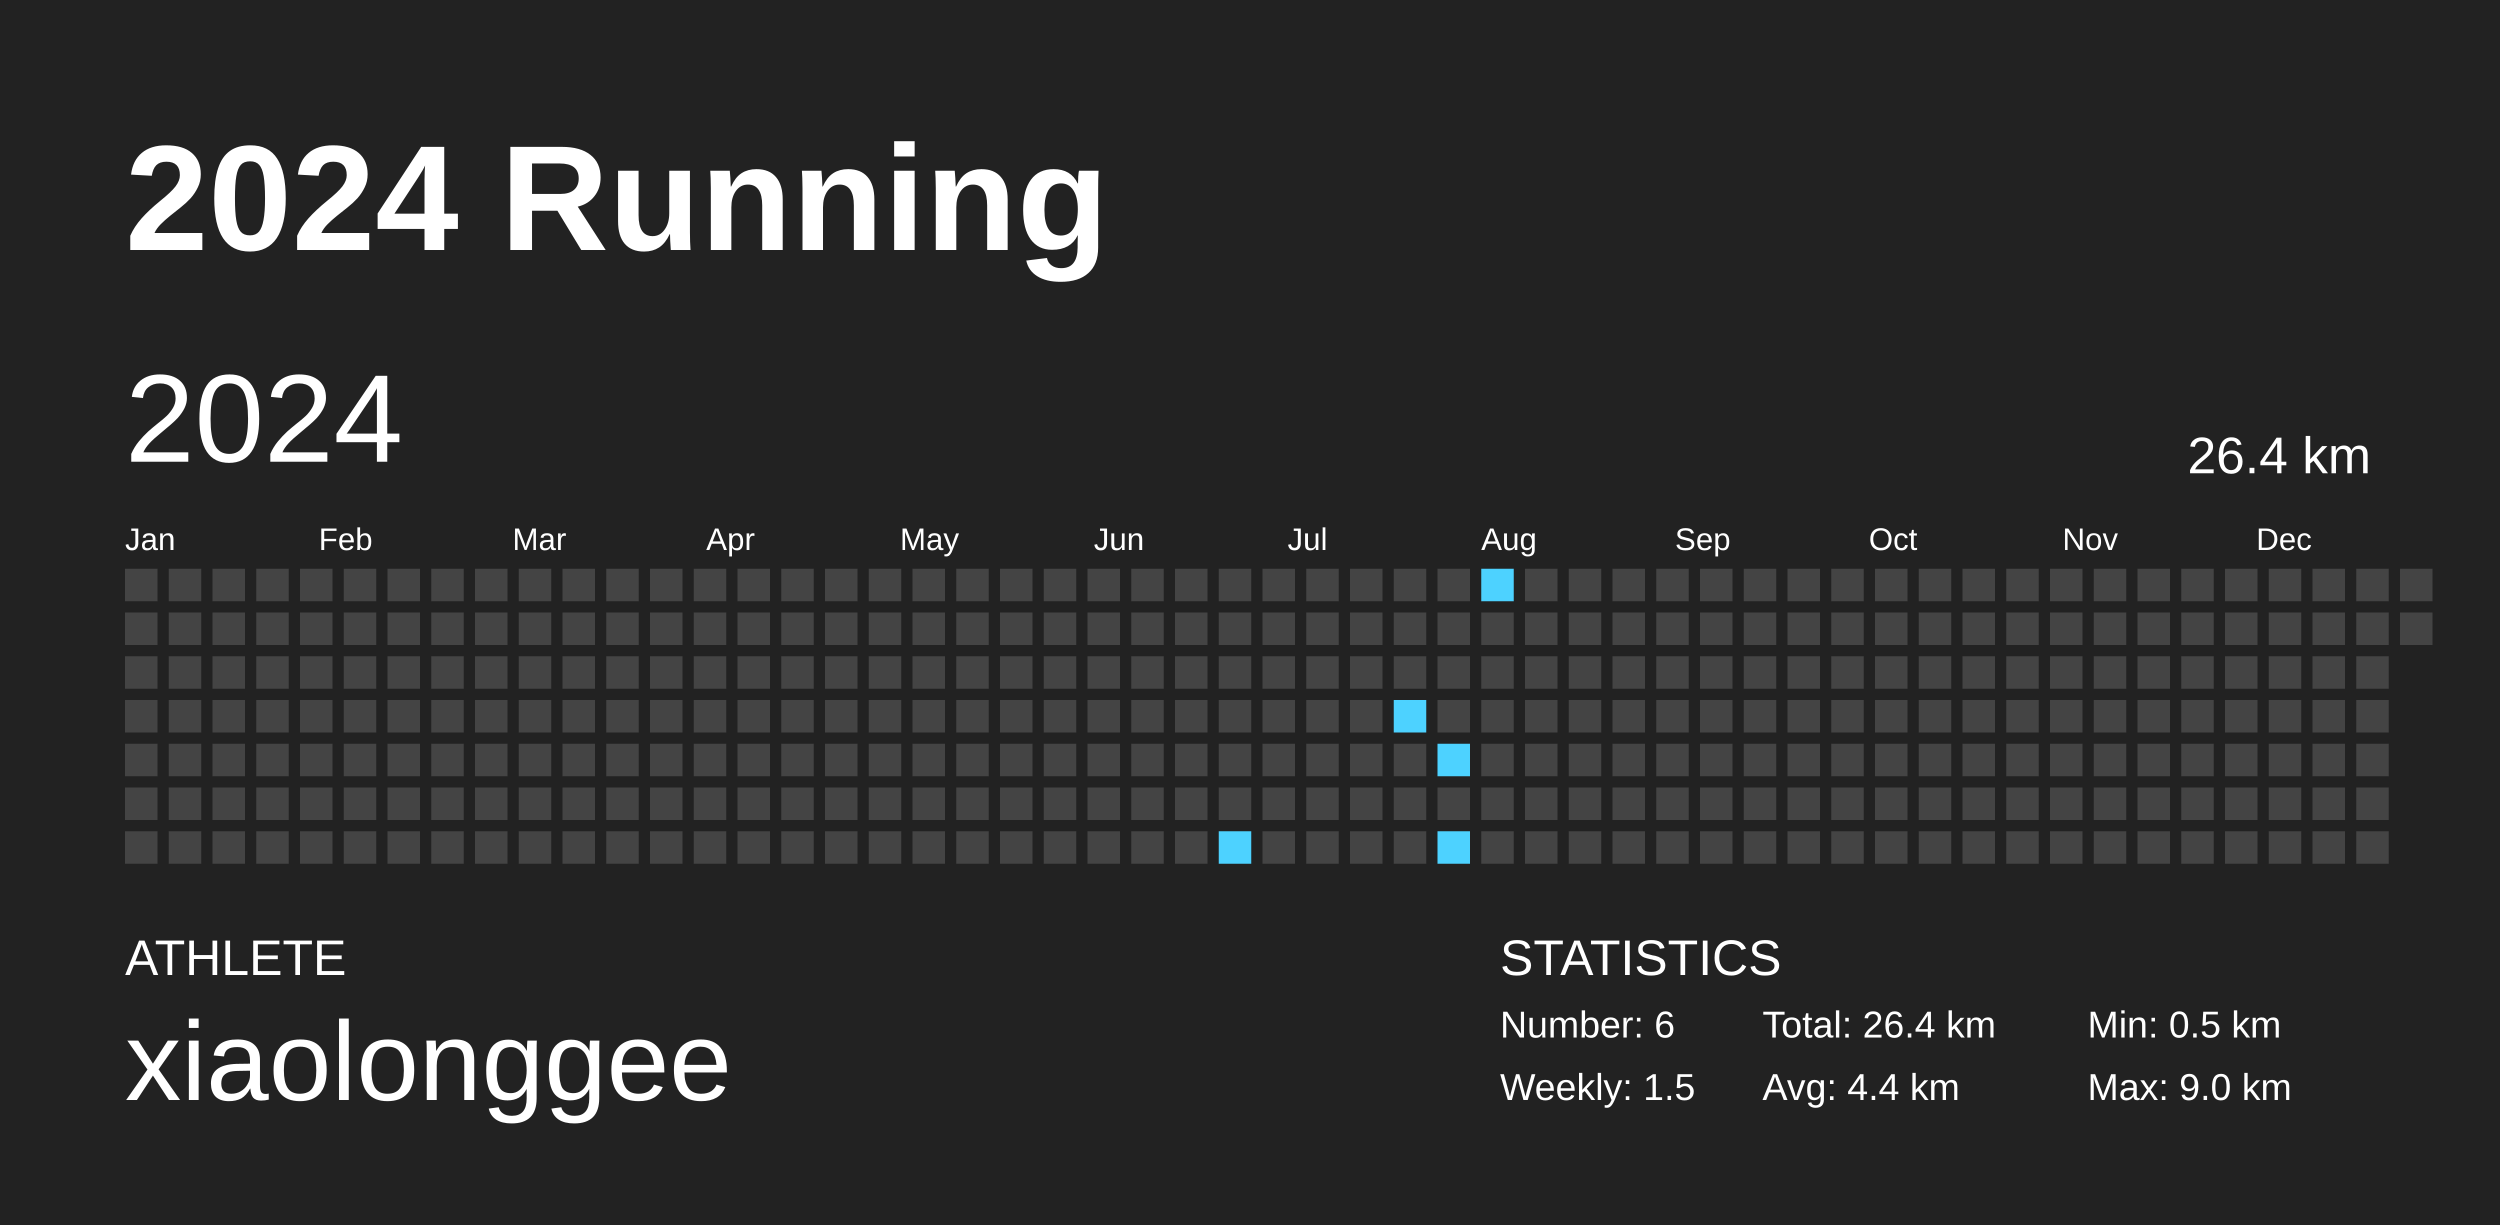
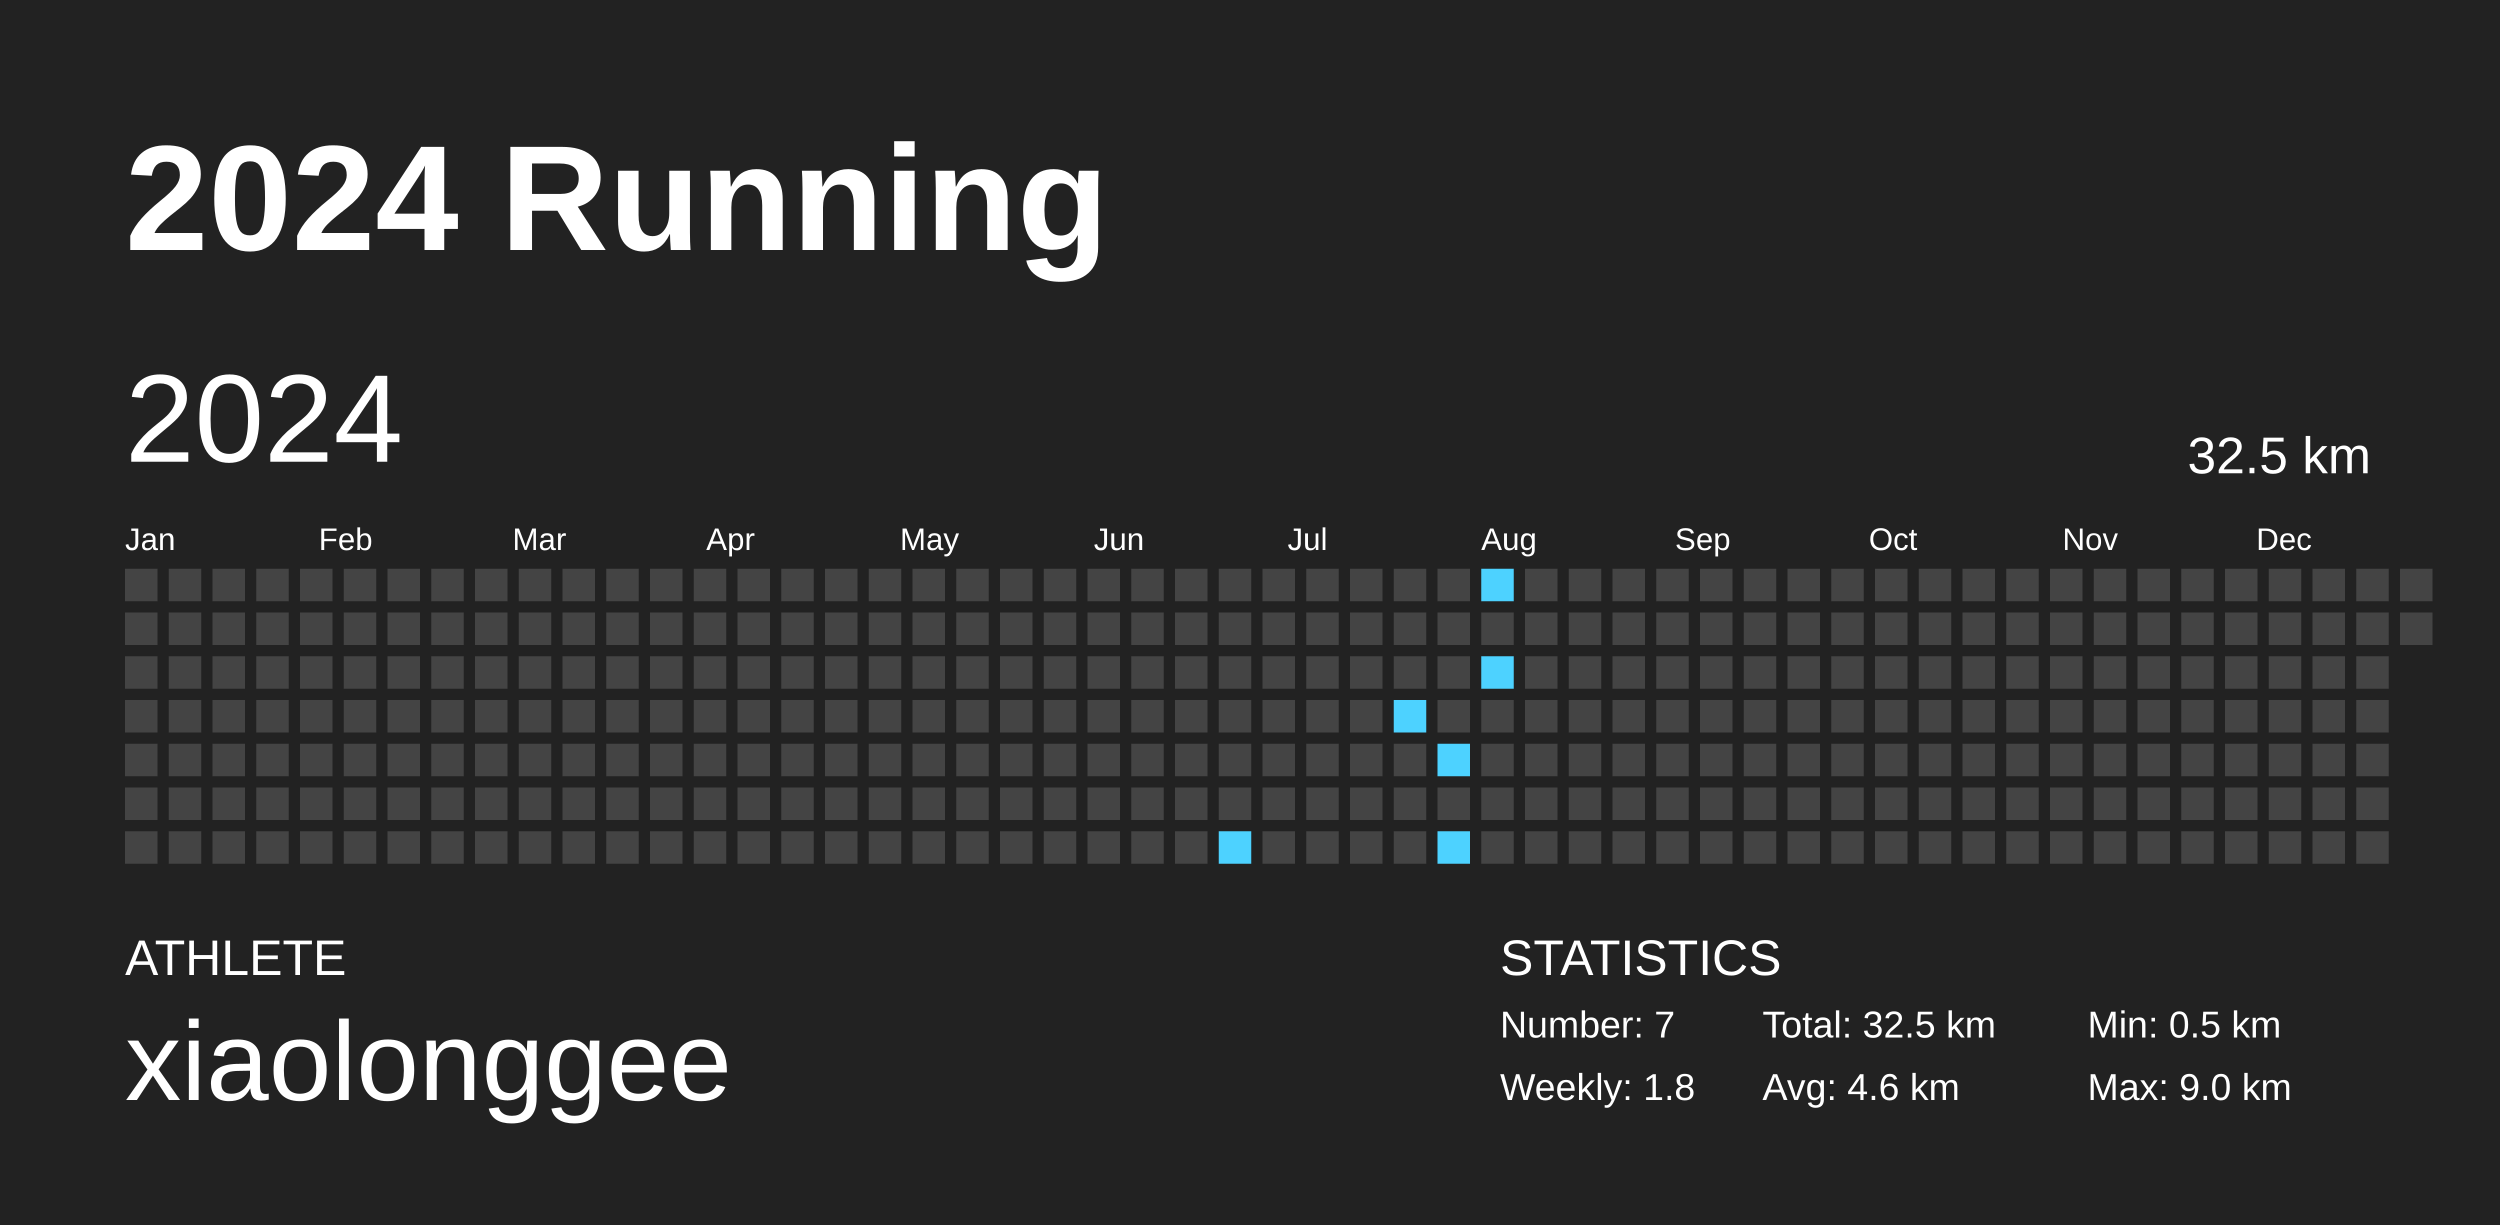
<svg xmlns="http://www.w3.org/2000/svg" baseProfile="full" height="98mm" version="1.1" viewBox="0,0,200,98" width="200mm">
  <defs />
  <rect fill="#222222" height="98" width="200" x="0" y="0" />
  <text fill="#FFFFFF" style="font-size:12px; font-family:Arial; font-weight:bold;" x="10" y="20">2024 Running</text>
  <text fill="#FFFFFF" style="font-size:4px; font-family:Arial" x="10" y="78">ATHLETE</text>
  <text fill="#FFFFFF" style="font-size:9px; font-family:Arial" x="10" y="88">xiaolonggee</text>
  <text fill="#FFFFFF" style="font-size:4px; font-family:Arial" x="120" y="78">STATISTICS</text>
-   <text fill="#FFFFFF" style="font-size:3px; font-family:Arial" x="120" y="83">Number: 6</text>
-   <text fill="#FFFFFF" style="font-size:3px; font-family:Arial" x="120" y="88">Weekly: 1.5</text>
-   <text fill="#FFFFFF" style="font-size:3px; font-family:Arial" x="141" y="83">Total: 26.4 km</text>
-   <text fill="#FFFFFF" style="font-size:3px; font-family:Arial" x="141" y="88">Avg: 4.4 km</text>
+   <text fill="#FFFFFF" style="font-size:3px; font-family:Arial" x="120" y="83">Number: 7</text>
+   <text fill="#FFFFFF" style="font-size:3px; font-family:Arial" x="120" y="88">Weekly: 1.8</text>
+   <text fill="#FFFFFF" style="font-size:3px; font-family:Arial" x="141" y="83">Total: 32.5 km</text>
+   <text fill="#FFFFFF" style="font-size:3px; font-family:Arial" x="141" y="88">Avg: 4.6 km</text>
  <text fill="#FFFFFF" style="font-size:3px; font-family:Arial" x="167" y="83">Min: 0.5 km</text>
  <text fill="#FFFFFF" style="font-size:3px; font-family:Arial" x="167" y="88">Max: 9.0 km</text>
  <text dominant-baseline="hanging" fill="#FFFFFF" style="font-size:10.0px; font-family:Arial;" x="10" y="30">2024</text>
-   <text dominant-baseline="hanging" fill="#FFFFFF" style="font-size:4.125px; font-family:Arial;" x="175" y="35">26.4 km</text>
+   <text dominant-baseline="hanging" fill="#FFFFFF" style="font-size:4.125px; font-family:Arial;" x="175" y="35">32.5 km</text>
  <text fill="#FFFFFF" style="font-size:2.5px; font-family:Arial" x="10.0" y="44">Jan</text>
  <text fill="#FFFFFF" style="font-size:2.5px; font-family:Arial" x="25.5" y="44">Feb</text>
  <text fill="#FFFFFF" style="font-size:2.5px; font-family:Arial" x="41.0" y="44">Mar</text>
  <text fill="#FFFFFF" style="font-size:2.5px; font-family:Arial" x="56.5" y="44">Apr</text>
  <text fill="#FFFFFF" style="font-size:2.5px; font-family:Arial" x="72.0" y="44">May</text>
  <text fill="#FFFFFF" style="font-size:2.5px; font-family:Arial" x="87.5" y="44">Jun</text>
  <text fill="#FFFFFF" style="font-size:2.5px; font-family:Arial" x="103.0" y="44">Jul</text>
  <text fill="#FFFFFF" style="font-size:2.5px; font-family:Arial" x="118.5" y="44">Aug</text>
  <text fill="#FFFFFF" style="font-size:2.5px; font-family:Arial" x="134.0" y="44">Sep</text>
  <text fill="#FFFFFF" style="font-size:2.5px; font-family:Arial" x="149.5" y="44">Oct</text>
  <text fill="#FFFFFF" style="font-size:2.5px; font-family:Arial" x="165.0" y="44">Nov</text>
  <text fill="#FFFFFF" style="font-size:2.5px; font-family:Arial" x="180.5" y="44">Dec</text>
  <rect fill="#444444" height="2.6" width="2.6" x="10.0" y="45.5" />
  <rect fill="#444444" height="2.6" width="2.6" x="10.0" y="49.0" />
  <rect fill="#444444" height="2.6" width="2.6" x="10.0" y="52.5" />
  <rect fill="#444444" height="2.6" width="2.6" x="10.0" y="56.0" />
  <rect fill="#444444" height="2.6" width="2.6" x="10.0" y="59.5" />
  <rect fill="#444444" height="2.6" width="2.6" x="10.0" y="63.0" />
  <rect fill="#444444" height="2.6" width="2.6" x="10.0" y="66.5" />
  <rect fill="#444444" height="2.6" width="2.6" x="13.5" y="45.5" />
  <rect fill="#444444" height="2.6" width="2.6" x="13.5" y="49.0" />
  <rect fill="#444444" height="2.6" width="2.6" x="13.5" y="52.5" />
  <rect fill="#444444" height="2.6" width="2.6" x="13.5" y="56.0" />
  <rect fill="#444444" height="2.6" width="2.6" x="13.5" y="59.5" />
  <rect fill="#444444" height="2.6" width="2.6" x="13.5" y="63.0" />
  <rect fill="#444444" height="2.6" width="2.6" x="13.5" y="66.5" />
  <rect fill="#444444" height="2.6" width="2.6" x="17.0" y="45.5" />
  <rect fill="#444444" height="2.6" width="2.6" x="17.0" y="49.0" />
  <rect fill="#444444" height="2.6" width="2.6" x="17.0" y="52.5" />
  <rect fill="#444444" height="2.6" width="2.6" x="17.0" y="56.0" />
  <rect fill="#444444" height="2.6" width="2.6" x="17.0" y="59.5" />
  <rect fill="#444444" height="2.6" width="2.6" x="17.0" y="63.0" />
  <rect fill="#444444" height="2.6" width="2.6" x="17.0" y="66.5" />
  <rect fill="#444444" height="2.6" width="2.6" x="20.5" y="45.5" />
  <rect fill="#444444" height="2.6" width="2.6" x="20.5" y="49.0" />
  <rect fill="#444444" height="2.6" width="2.6" x="20.5" y="52.5" />
  <rect fill="#444444" height="2.6" width="2.6" x="20.5" y="56.0" />
  <rect fill="#444444" height="2.6" width="2.6" x="20.5" y="59.5" />
  <rect fill="#444444" height="2.6" width="2.6" x="20.5" y="63.0" />
  <rect fill="#444444" height="2.6" width="2.6" x="20.5" y="66.5" />
  <rect fill="#444444" height="2.6" width="2.6" x="24.0" y="45.5" />
  <rect fill="#444444" height="2.6" width="2.6" x="24.0" y="49.0" />
  <rect fill="#444444" height="2.6" width="2.6" x="24.0" y="52.5" />
  <rect fill="#444444" height="2.6" width="2.6" x="24.0" y="56.0" />
  <rect fill="#444444" height="2.6" width="2.6" x="24.0" y="59.5" />
  <rect fill="#444444" height="2.6" width="2.6" x="24.0" y="63.0" />
  <rect fill="#444444" height="2.6" width="2.6" x="24.0" y="66.5" />
  <rect fill="#444444" height="2.6" width="2.6" x="27.5" y="45.5" />
  <rect fill="#444444" height="2.6" width="2.6" x="27.5" y="49.0" />
  <rect fill="#444444" height="2.6" width="2.6" x="27.5" y="52.5" />
  <rect fill="#444444" height="2.6" width="2.6" x="27.5" y="56.0" />
  <rect fill="#444444" height="2.6" width="2.6" x="27.5" y="59.5" />
  <rect fill="#444444" height="2.6" width="2.6" x="27.5" y="63.0" />
  <rect fill="#444444" height="2.6" width="2.6" x="27.5" y="66.5" />
  <rect fill="#444444" height="2.6" width="2.6" x="31.0" y="45.5" />
  <rect fill="#444444" height="2.6" width="2.6" x="31.0" y="49.0" />
  <rect fill="#444444" height="2.6" width="2.6" x="31.0" y="52.5" />
  <rect fill="#444444" height="2.6" width="2.6" x="31.0" y="56.0" />
  <rect fill="#444444" height="2.6" width="2.6" x="31.0" y="59.5" />
  <rect fill="#444444" height="2.6" width="2.6" x="31.0" y="63.0" />
  <rect fill="#444444" height="2.6" width="2.6" x="31.0" y="66.5" />
  <rect fill="#444444" height="2.6" width="2.6" x="34.5" y="45.5" />
  <rect fill="#444444" height="2.6" width="2.6" x="34.5" y="49.0" />
  <rect fill="#444444" height="2.6" width="2.6" x="34.5" y="52.5" />
  <rect fill="#444444" height="2.6" width="2.6" x="34.5" y="56.0" />
  <rect fill="#444444" height="2.6" width="2.6" x="34.5" y="59.5" />
  <rect fill="#444444" height="2.6" width="2.6" x="34.5" y="63.0" />
  <rect fill="#444444" height="2.6" width="2.6" x="34.5" y="66.5" />
  <rect fill="#444444" height="2.6" width="2.6" x="38.0" y="45.5" />
  <rect fill="#444444" height="2.6" width="2.6" x="38.0" y="49.0" />
  <rect fill="#444444" height="2.6" width="2.6" x="38.0" y="52.5" />
  <rect fill="#444444" height="2.6" width="2.6" x="38.0" y="56.0" />
  <rect fill="#444444" height="2.6" width="2.6" x="38.0" y="59.5" />
  <rect fill="#444444" height="2.6" width="2.6" x="38.0" y="63.0" />
  <rect fill="#444444" height="2.6" width="2.6" x="38.0" y="66.5" />
  <rect fill="#444444" height="2.6" width="2.6" x="41.5" y="45.5" />
  <rect fill="#444444" height="2.6" width="2.6" x="41.5" y="49.0" />
  <rect fill="#444444" height="2.6" width="2.6" x="41.5" y="52.5" />
  <rect fill="#444444" height="2.6" width="2.6" x="41.5" y="56.0" />
  <rect fill="#444444" height="2.6" width="2.6" x="41.5" y="59.5" />
  <rect fill="#444444" height="2.6" width="2.6" x="41.5" y="63.0" />
  <rect fill="#444444" height="2.6" width="2.6" x="41.5" y="66.5" />
  <rect fill="#444444" height="2.6" width="2.6" x="45.0" y="45.5" />
  <rect fill="#444444" height="2.6" width="2.6" x="45.0" y="49.0" />
  <rect fill="#444444" height="2.6" width="2.6" x="45.0" y="52.5" />
  <rect fill="#444444" height="2.6" width="2.6" x="45.0" y="56.0" />
  <rect fill="#444444" height="2.6" width="2.6" x="45.0" y="59.5" />
  <rect fill="#444444" height="2.6" width="2.6" x="45.0" y="63.0" />
  <rect fill="#444444" height="2.6" width="2.6" x="45.0" y="66.5" />
  <rect fill="#444444" height="2.6" width="2.6" x="48.5" y="45.5" />
  <rect fill="#444444" height="2.6" width="2.6" x="48.5" y="49.0" />
  <rect fill="#444444" height="2.6" width="2.6" x="48.5" y="52.5" />
  <rect fill="#444444" height="2.6" width="2.6" x="48.5" y="56.0" />
  <rect fill="#444444" height="2.6" width="2.6" x="48.5" y="59.5" />
  <rect fill="#444444" height="2.6" width="2.6" x="48.5" y="63.0" />
  <rect fill="#444444" height="2.6" width="2.6" x="48.5" y="66.5" />
  <rect fill="#444444" height="2.6" width="2.6" x="52.0" y="45.5" />
  <rect fill="#444444" height="2.6" width="2.6" x="52.0" y="49.0" />
  <rect fill="#444444" height="2.6" width="2.6" x="52.0" y="52.5" />
  <rect fill="#444444" height="2.6" width="2.6" x="52.0" y="56.0" />
  <rect fill="#444444" height="2.6" width="2.6" x="52.0" y="59.5" />
  <rect fill="#444444" height="2.6" width="2.6" x="52.0" y="63.0" />
  <rect fill="#444444" height="2.6" width="2.6" x="52.0" y="66.5" />
  <rect fill="#444444" height="2.6" width="2.6" x="55.5" y="45.5" />
  <rect fill="#444444" height="2.6" width="2.6" x="55.5" y="49.0" />
  <rect fill="#444444" height="2.6" width="2.6" x="55.5" y="52.5" />
  <rect fill="#444444" height="2.6" width="2.6" x="55.5" y="56.0" />
  <rect fill="#444444" height="2.6" width="2.6" x="55.5" y="59.5" />
  <rect fill="#444444" height="2.6" width="2.6" x="55.5" y="63.0" />
  <rect fill="#444444" height="2.6" width="2.6" x="55.5" y="66.5" />
  <rect fill="#444444" height="2.6" width="2.6" x="59.0" y="45.5" />
  <rect fill="#444444" height="2.6" width="2.6" x="59.0" y="49.0" />
  <rect fill="#444444" height="2.6" width="2.6" x="59.0" y="52.5" />
  <rect fill="#444444" height="2.6" width="2.6" x="59.0" y="56.0" />
  <rect fill="#444444" height="2.6" width="2.6" x="59.0" y="59.5" />
  <rect fill="#444444" height="2.6" width="2.6" x="59.0" y="63.0" />
  <rect fill="#444444" height="2.6" width="2.6" x="59.0" y="66.5" />
  <rect fill="#444444" height="2.6" width="2.6" x="62.5" y="45.5" />
  <rect fill="#444444" height="2.6" width="2.6" x="62.5" y="49.0" />
  <rect fill="#444444" height="2.6" width="2.6" x="62.5" y="52.5" />
  <rect fill="#444444" height="2.6" width="2.6" x="62.5" y="56.0" />
  <rect fill="#444444" height="2.6" width="2.6" x="62.5" y="59.5" />
  <rect fill="#444444" height="2.6" width="2.6" x="62.5" y="63.0" />
  <rect fill="#444444" height="2.6" width="2.6" x="62.5" y="66.5" />
  <rect fill="#444444" height="2.6" width="2.6" x="66.0" y="45.5" />
  <rect fill="#444444" height="2.6" width="2.6" x="66.0" y="49.0" />
  <rect fill="#444444" height="2.6" width="2.6" x="66.0" y="52.5" />
  <rect fill="#444444" height="2.6" width="2.6" x="66.0" y="56.0" />
  <rect fill="#444444" height="2.6" width="2.6" x="66.0" y="59.5" />
  <rect fill="#444444" height="2.6" width="2.6" x="66.0" y="63.0" />
  <rect fill="#444444" height="2.6" width="2.6" x="66.0" y="66.5" />
  <rect fill="#444444" height="2.6" width="2.6" x="69.5" y="45.5" />
  <rect fill="#444444" height="2.6" width="2.6" x="69.5" y="49.0" />
  <rect fill="#444444" height="2.6" width="2.6" x="69.5" y="52.5" />
  <rect fill="#444444" height="2.6" width="2.6" x="69.5" y="56.0" />
  <rect fill="#444444" height="2.6" width="2.6" x="69.5" y="59.5" />
  <rect fill="#444444" height="2.6" width="2.6" x="69.5" y="63.0" />
  <rect fill="#444444" height="2.6" width="2.6" x="69.5" y="66.5" />
  <rect fill="#444444" height="2.6" width="2.6" x="73.0" y="45.5" />
  <rect fill="#444444" height="2.6" width="2.6" x="73.0" y="49.0" />
  <rect fill="#444444" height="2.6" width="2.6" x="73.0" y="52.5" />
  <rect fill="#444444" height="2.6" width="2.6" x="73.0" y="56.0" />
  <rect fill="#444444" height="2.6" width="2.6" x="73.0" y="59.5" />
  <rect fill="#444444" height="2.6" width="2.6" x="73.0" y="63.0" />
  <rect fill="#444444" height="2.6" width="2.6" x="73.0" y="66.5" />
  <rect fill="#444444" height="2.6" width="2.6" x="76.5" y="45.5" />
  <rect fill="#444444" height="2.6" width="2.6" x="76.5" y="49.0" />
  <rect fill="#444444" height="2.6" width="2.6" x="76.5" y="52.5" />
  <rect fill="#444444" height="2.6" width="2.6" x="76.5" y="56.0" />
  <rect fill="#444444" height="2.6" width="2.6" x="76.5" y="59.5" />
  <rect fill="#444444" height="2.6" width="2.6" x="76.5" y="63.0" />
  <rect fill="#444444" height="2.6" width="2.6" x="76.5" y="66.5" />
  <rect fill="#444444" height="2.6" width="2.6" x="80.0" y="45.5" />
  <rect fill="#444444" height="2.6" width="2.6" x="80.0" y="49.0" />
  <rect fill="#444444" height="2.6" width="2.6" x="80.0" y="52.5" />
  <rect fill="#444444" height="2.6" width="2.6" x="80.0" y="56.0" />
  <rect fill="#444444" height="2.6" width="2.6" x="80.0" y="59.5" />
  <rect fill="#444444" height="2.6" width="2.6" x="80.0" y="63.0" />
  <rect fill="#444444" height="2.6" width="2.6" x="80.0" y="66.5" />
  <rect fill="#444444" height="2.6" width="2.6" x="83.5" y="45.5" />
  <rect fill="#444444" height="2.6" width="2.6" x="83.5" y="49.0" />
  <rect fill="#444444" height="2.6" width="2.6" x="83.5" y="52.5" />
  <rect fill="#444444" height="2.6" width="2.6" x="83.5" y="56.0" />
  <rect fill="#444444" height="2.6" width="2.6" x="83.5" y="59.5" />
  <rect fill="#444444" height="2.6" width="2.6" x="83.5" y="63.0" />
  <rect fill="#444444" height="2.6" width="2.6" x="83.5" y="66.5" />
  <rect fill="#444444" height="2.6" width="2.6" x="87.0" y="45.5" />
  <rect fill="#444444" height="2.6" width="2.6" x="87.0" y="49.0" />
  <rect fill="#444444" height="2.6" width="2.6" x="87.0" y="52.5" />
  <rect fill="#444444" height="2.6" width="2.6" x="87.0" y="56.0" />
  <rect fill="#444444" height="2.6" width="2.6" x="87.0" y="59.5" />
  <rect fill="#444444" height="2.6" width="2.6" x="87.0" y="63.0" />
  <rect fill="#444444" height="2.6" width="2.6" x="87.0" y="66.5" />
  <rect fill="#444444" height="2.6" width="2.6" x="90.5" y="45.5" />
  <rect fill="#444444" height="2.6" width="2.6" x="90.5" y="49.0" />
  <rect fill="#444444" height="2.6" width="2.6" x="90.5" y="52.5" />
  <rect fill="#444444" height="2.6" width="2.6" x="90.5" y="56.0" />
  <rect fill="#444444" height="2.6" width="2.6" x="90.5" y="59.5" />
  <rect fill="#444444" height="2.6" width="2.6" x="90.5" y="63.0" />
  <rect fill="#444444" height="2.6" width="2.6" x="90.5" y="66.5" />
  <rect fill="#444444" height="2.6" width="2.6" x="94.0" y="45.5" />
  <rect fill="#444444" height="2.6" width="2.6" x="94.0" y="49.0" />
  <rect fill="#444444" height="2.6" width="2.6" x="94.0" y="52.5" />
  <rect fill="#444444" height="2.6" width="2.6" x="94.0" y="56.0" />
  <rect fill="#444444" height="2.6" width="2.6" x="94.0" y="59.5" />
  <rect fill="#444444" height="2.6" width="2.6" x="94.0" y="63.0" />
  <rect fill="#444444" height="2.6" width="2.6" x="94.0" y="66.5" />
  <rect fill="#444444" height="2.6" width="2.6" x="97.5" y="45.5" />
  <rect fill="#444444" height="2.6" width="2.6" x="97.5" y="49.0" />
  <rect fill="#444444" height="2.6" width="2.6" x="97.5" y="52.5" />
  <rect fill="#444444" height="2.6" width="2.6" x="97.5" y="56.0" />
  <rect fill="#444444" height="2.6" width="2.6" x="97.5" y="59.5" />
  <rect fill="#444444" height="2.6" width="2.6" x="97.5" y="63.0" />
  <rect fill="#4dd2ff" height="2.6" width="2.6" x="97.5" y="66.5" />
  <rect fill="#444444" height="2.6" width="2.6" x="101.0" y="45.5" />
  <rect fill="#444444" height="2.6" width="2.6" x="101.0" y="49.0" />
  <rect fill="#444444" height="2.6" width="2.6" x="101.0" y="52.5" />
  <rect fill="#444444" height="2.6" width="2.6" x="101.0" y="56.0" />
  <rect fill="#444444" height="2.6" width="2.6" x="101.0" y="59.5" />
  <rect fill="#444444" height="2.6" width="2.6" x="101.0" y="63.0" />
  <rect fill="#444444" height="2.6" width="2.6" x="101.0" y="66.5" />
  <rect fill="#444444" height="2.6" width="2.6" x="104.5" y="45.5" />
  <rect fill="#444444" height="2.6" width="2.6" x="104.5" y="49.0" />
  <rect fill="#444444" height="2.6" width="2.6" x="104.5" y="52.5" />
  <rect fill="#444444" height="2.6" width="2.6" x="104.5" y="56.0" />
  <rect fill="#444444" height="2.6" width="2.6" x="104.5" y="59.5" />
  <rect fill="#444444" height="2.6" width="2.6" x="104.5" y="63.0" />
  <rect fill="#444444" height="2.6" width="2.6" x="104.5" y="66.5" />
  <rect fill="#444444" height="2.6" width="2.6" x="108.0" y="45.5" />
  <rect fill="#444444" height="2.6" width="2.6" x="108.0" y="49.0" />
  <rect fill="#444444" height="2.6" width="2.6" x="108.0" y="52.5" />
  <rect fill="#444444" height="2.6" width="2.6" x="108.0" y="56.0" />
  <rect fill="#444444" height="2.6" width="2.6" x="108.0" y="59.5" />
  <rect fill="#444444" height="2.6" width="2.6" x="108.0" y="63.0" />
  <rect fill="#444444" height="2.6" width="2.6" x="108.0" y="66.5" />
  <rect fill="#444444" height="2.6" width="2.6" x="111.5" y="45.5" />
  <rect fill="#444444" height="2.6" width="2.6" x="111.5" y="49.0" />
  <rect fill="#444444" height="2.6" width="2.6" x="111.5" y="52.5" />
  <rect fill="#4dd2ff" height="2.6" width="2.6" x="111.5" y="56.0" />
  <rect fill="#444444" height="2.6" width="2.6" x="111.5" y="59.5" />
  <rect fill="#444444" height="2.6" width="2.6" x="111.5" y="63.0" />
  <rect fill="#444444" height="2.6" width="2.6" x="111.5" y="66.5" />
  <rect fill="#444444" height="2.6" width="2.6" x="115.0" y="45.5" />
  <rect fill="#444444" height="2.6" width="2.6" x="115.0" y="49.0" />
  <rect fill="#444444" height="2.6" width="2.6" x="115.0" y="52.5" />
  <rect fill="#444444" height="2.6" width="2.6" x="115.0" y="56.0" />
  <rect fill="#4dd2ff" height="2.6" width="2.6" x="115.0" y="59.5" />
  <rect fill="#444444" height="2.6" width="2.6" x="115.0" y="63.0" />
  <rect fill="#4dd2ff" height="2.6" width="2.6" x="115.0" y="66.5" />
  <rect fill="#4dd2ff" height="2.6" width="2.6" x="118.5" y="45.5" />
  <rect fill="#444444" height="2.6" width="2.6" x="118.5" y="49.0" />
-   <rect fill="#444444" height="2.6" width="2.6" x="118.5" y="52.5" />
+   <rect fill="#4dd2ff" height="2.6" width="2.6" x="118.5" y="52.5" />
  <rect fill="#444444" height="2.6" width="2.6" x="118.5" y="56.0" />
  <rect fill="#444444" height="2.6" width="2.6" x="118.5" y="59.5" />
  <rect fill="#444444" height="2.6" width="2.6" x="118.5" y="63.0" />
  <rect fill="#444444" height="2.6" width="2.6" x="118.5" y="66.5" />
  <rect fill="#444444" height="2.6" width="2.6" x="122.0" y="45.5" />
  <rect fill="#444444" height="2.6" width="2.6" x="122.0" y="49.0" />
  <rect fill="#444444" height="2.6" width="2.6" x="122.0" y="52.5" />
  <rect fill="#444444" height="2.6" width="2.6" x="122.0" y="56.0" />
  <rect fill="#444444" height="2.6" width="2.6" x="122.0" y="59.5" />
  <rect fill="#444444" height="2.6" width="2.6" x="122.0" y="63.0" />
  <rect fill="#444444" height="2.6" width="2.6" x="122.0" y="66.5" />
  <rect fill="#444444" height="2.6" width="2.6" x="125.5" y="45.5" />
  <rect fill="#444444" height="2.6" width="2.6" x="125.5" y="49.0" />
  <rect fill="#444444" height="2.6" width="2.6" x="125.5" y="52.5" />
  <rect fill="#444444" height="2.6" width="2.6" x="125.5" y="56.0" />
  <rect fill="#444444" height="2.6" width="2.6" x="125.5" y="59.5" />
  <rect fill="#444444" height="2.6" width="2.6" x="125.5" y="63.0" />
  <rect fill="#444444" height="2.6" width="2.6" x="125.5" y="66.5" />
  <rect fill="#444444" height="2.6" width="2.6" x="129.0" y="45.5" />
  <rect fill="#444444" height="2.6" width="2.6" x="129.0" y="49.0" />
  <rect fill="#444444" height="2.6" width="2.6" x="129.0" y="52.5" />
  <rect fill="#444444" height="2.6" width="2.6" x="129.0" y="56.0" />
  <rect fill="#444444" height="2.6" width="2.6" x="129.0" y="59.5" />
  <rect fill="#444444" height="2.6" width="2.6" x="129.0" y="63.0" />
  <rect fill="#444444" height="2.6" width="2.6" x="129.0" y="66.5" />
  <rect fill="#444444" height="2.6" width="2.6" x="132.5" y="45.5" />
  <rect fill="#444444" height="2.6" width="2.6" x="132.5" y="49.0" />
  <rect fill="#444444" height="2.6" width="2.6" x="132.5" y="52.5" />
  <rect fill="#444444" height="2.6" width="2.6" x="132.5" y="56.0" />
  <rect fill="#444444" height="2.6" width="2.6" x="132.5" y="59.5" />
  <rect fill="#444444" height="2.6" width="2.6" x="132.5" y="63.0" />
  <rect fill="#444444" height="2.6" width="2.6" x="132.5" y="66.5" />
  <rect fill="#444444" height="2.6" width="2.6" x="136.0" y="45.5" />
  <rect fill="#444444" height="2.6" width="2.6" x="136.0" y="49.0" />
  <rect fill="#444444" height="2.6" width="2.6" x="136.0" y="52.5" />
  <rect fill="#444444" height="2.6" width="2.6" x="136.0" y="56.0" />
  <rect fill="#444444" height="2.6" width="2.6" x="136.0" y="59.5" />
  <rect fill="#444444" height="2.6" width="2.6" x="136.0" y="63.0" />
  <rect fill="#444444" height="2.6" width="2.6" x="136.0" y="66.5" />
  <rect fill="#444444" height="2.6" width="2.6" x="139.5" y="45.5" />
  <rect fill="#444444" height="2.6" width="2.6" x="139.5" y="49.0" />
  <rect fill="#444444" height="2.6" width="2.6" x="139.5" y="52.5" />
  <rect fill="#444444" height="2.6" width="2.6" x="139.5" y="56.0" />
  <rect fill="#444444" height="2.6" width="2.6" x="139.5" y="59.5" />
  <rect fill="#444444" height="2.6" width="2.6" x="139.5" y="63.0" />
  <rect fill="#444444" height="2.6" width="2.6" x="139.5" y="66.5" />
  <rect fill="#444444" height="2.6" width="2.6" x="143.0" y="45.5" />
  <rect fill="#444444" height="2.6" width="2.6" x="143.0" y="49.0" />
  <rect fill="#444444" height="2.6" width="2.6" x="143.0" y="52.5" />
  <rect fill="#444444" height="2.6" width="2.6" x="143.0" y="56.0" />
  <rect fill="#444444" height="2.6" width="2.6" x="143.0" y="59.5" />
  <rect fill="#444444" height="2.6" width="2.6" x="143.0" y="63.0" />
  <rect fill="#444444" height="2.6" width="2.6" x="143.0" y="66.5" />
  <rect fill="#444444" height="2.6" width="2.6" x="146.5" y="45.5" />
  <rect fill="#444444" height="2.6" width="2.6" x="146.5" y="49.0" />
  <rect fill="#444444" height="2.6" width="2.6" x="146.5" y="52.5" />
  <rect fill="#444444" height="2.6" width="2.6" x="146.5" y="56.0" />
  <rect fill="#444444" height="2.6" width="2.6" x="146.5" y="59.5" />
  <rect fill="#444444" height="2.6" width="2.6" x="146.5" y="63.0" />
  <rect fill="#444444" height="2.6" width="2.6" x="146.5" y="66.5" />
  <rect fill="#444444" height="2.6" width="2.6" x="150.0" y="45.5" />
  <rect fill="#444444" height="2.6" width="2.6" x="150.0" y="49.0" />
  <rect fill="#444444" height="2.6" width="2.6" x="150.0" y="52.5" />
  <rect fill="#444444" height="2.6" width="2.6" x="150.0" y="56.0" />
  <rect fill="#444444" height="2.6" width="2.6" x="150.0" y="59.5" />
  <rect fill="#444444" height="2.6" width="2.6" x="150.0" y="63.0" />
  <rect fill="#444444" height="2.6" width="2.6" x="150.0" y="66.5" />
  <rect fill="#444444" height="2.6" width="2.6" x="153.5" y="45.5" />
  <rect fill="#444444" height="2.6" width="2.6" x="153.5" y="49.0" />
  <rect fill="#444444" height="2.6" width="2.6" x="153.5" y="52.5" />
  <rect fill="#444444" height="2.6" width="2.6" x="153.5" y="56.0" />
  <rect fill="#444444" height="2.6" width="2.6" x="153.5" y="59.5" />
  <rect fill="#444444" height="2.6" width="2.6" x="153.5" y="63.0" />
  <rect fill="#444444" height="2.6" width="2.6" x="153.5" y="66.5" />
  <rect fill="#444444" height="2.6" width="2.6" x="157.0" y="45.5" />
  <rect fill="#444444" height="2.6" width="2.6" x="157.0" y="49.0" />
  <rect fill="#444444" height="2.6" width="2.6" x="157.0" y="52.5" />
  <rect fill="#444444" height="2.6" width="2.6" x="157.0" y="56.0" />
  <rect fill="#444444" height="2.6" width="2.6" x="157.0" y="59.5" />
  <rect fill="#444444" height="2.6" width="2.6" x="157.0" y="63.0" />
  <rect fill="#444444" height="2.6" width="2.6" x="157.0" y="66.5" />
  <rect fill="#444444" height="2.6" width="2.6" x="160.5" y="45.5" />
  <rect fill="#444444" height="2.6" width="2.6" x="160.5" y="49.0" />
  <rect fill="#444444" height="2.6" width="2.6" x="160.5" y="52.5" />
  <rect fill="#444444" height="2.6" width="2.6" x="160.5" y="56.0" />
  <rect fill="#444444" height="2.6" width="2.6" x="160.5" y="59.5" />
  <rect fill="#444444" height="2.6" width="2.6" x="160.5" y="63.0" />
  <rect fill="#444444" height="2.6" width="2.6" x="160.5" y="66.5" />
  <rect fill="#444444" height="2.6" width="2.6" x="164.0" y="45.5" />
  <rect fill="#444444" height="2.6" width="2.6" x="164.0" y="49.0" />
  <rect fill="#444444" height="2.6" width="2.6" x="164.0" y="52.5" />
  <rect fill="#444444" height="2.6" width="2.6" x="164.0" y="56.0" />
  <rect fill="#444444" height="2.6" width="2.6" x="164.0" y="59.5" />
  <rect fill="#444444" height="2.6" width="2.6" x="164.0" y="63.0" />
  <rect fill="#444444" height="2.6" width="2.6" x="164.0" y="66.5" />
  <rect fill="#444444" height="2.6" width="2.6" x="167.5" y="45.5" />
  <rect fill="#444444" height="2.6" width="2.6" x="167.5" y="49.0" />
  <rect fill="#444444" height="2.6" width="2.6" x="167.5" y="52.5" />
  <rect fill="#444444" height="2.6" width="2.6" x="167.5" y="56.0" />
  <rect fill="#444444" height="2.6" width="2.6" x="167.5" y="59.5" />
  <rect fill="#444444" height="2.6" width="2.6" x="167.5" y="63.0" />
  <rect fill="#444444" height="2.6" width="2.6" x="167.5" y="66.5" />
  <rect fill="#444444" height="2.6" width="2.6" x="171.0" y="45.5" />
  <rect fill="#444444" height="2.6" width="2.6" x="171.0" y="49.0" />
  <rect fill="#444444" height="2.6" width="2.6" x="171.0" y="52.5" />
  <rect fill="#444444" height="2.6" width="2.6" x="171.0" y="56.0" />
  <rect fill="#444444" height="2.6" width="2.6" x="171.0" y="59.5" />
  <rect fill="#444444" height="2.6" width="2.6" x="171.0" y="63.0" />
  <rect fill="#444444" height="2.6" width="2.6" x="171.0" y="66.5" />
  <rect fill="#444444" height="2.6" width="2.6" x="174.5" y="45.5" />
  <rect fill="#444444" height="2.6" width="2.6" x="174.5" y="49.0" />
  <rect fill="#444444" height="2.6" width="2.6" x="174.5" y="52.5" />
  <rect fill="#444444" height="2.6" width="2.6" x="174.5" y="56.0" />
  <rect fill="#444444" height="2.6" width="2.6" x="174.5" y="59.5" />
  <rect fill="#444444" height="2.6" width="2.6" x="174.5" y="63.0" />
  <rect fill="#444444" height="2.6" width="2.6" x="174.5" y="66.5" />
  <rect fill="#444444" height="2.6" width="2.6" x="178.0" y="45.5" />
  <rect fill="#444444" height="2.6" width="2.6" x="178.0" y="49.0" />
  <rect fill="#444444" height="2.6" width="2.6" x="178.0" y="52.5" />
  <rect fill="#444444" height="2.6" width="2.6" x="178.0" y="56.0" />
  <rect fill="#444444" height="2.6" width="2.6" x="178.0" y="59.5" />
  <rect fill="#444444" height="2.6" width="2.6" x="178.0" y="63.0" />
  <rect fill="#444444" height="2.6" width="2.6" x="178.0" y="66.5" />
  <rect fill="#444444" height="2.6" width="2.6" x="181.5" y="45.5" />
  <rect fill="#444444" height="2.6" width="2.6" x="181.5" y="49.0" />
  <rect fill="#444444" height="2.6" width="2.6" x="181.5" y="52.5" />
  <rect fill="#444444" height="2.6" width="2.6" x="181.5" y="56.0" />
  <rect fill="#444444" height="2.6" width="2.6" x="181.5" y="59.5" />
  <rect fill="#444444" height="2.6" width="2.6" x="181.5" y="63.0" />
  <rect fill="#444444" height="2.6" width="2.6" x="181.5" y="66.5" />
  <rect fill="#444444" height="2.6" width="2.6" x="185.0" y="45.5" />
  <rect fill="#444444" height="2.6" width="2.6" x="185.0" y="49.0" />
  <rect fill="#444444" height="2.6" width="2.6" x="185.0" y="52.5" />
  <rect fill="#444444" height="2.6" width="2.6" x="185.0" y="56.0" />
  <rect fill="#444444" height="2.6" width="2.6" x="185.0" y="59.5" />
  <rect fill="#444444" height="2.6" width="2.6" x="185.0" y="63.0" />
  <rect fill="#444444" height="2.6" width="2.6" x="185.0" y="66.5" />
  <rect fill="#444444" height="2.6" width="2.6" x="188.5" y="45.5" />
  <rect fill="#444444" height="2.6" width="2.6" x="188.5" y="49.0" />
  <rect fill="#444444" height="2.6" width="2.6" x="188.5" y="52.5" />
  <rect fill="#444444" height="2.6" width="2.6" x="188.5" y="56.0" />
  <rect fill="#444444" height="2.6" width="2.6" x="188.5" y="59.5" />
  <rect fill="#444444" height="2.6" width="2.6" x="188.5" y="63.0" />
  <rect fill="#444444" height="2.6" width="2.6" x="188.5" y="66.5" />
  <rect fill="#444444" height="2.6" width="2.6" x="192.0" y="45.5" />
  <rect fill="#444444" height="2.6" width="2.6" x="192.0" y="49.0" />
</svg>
